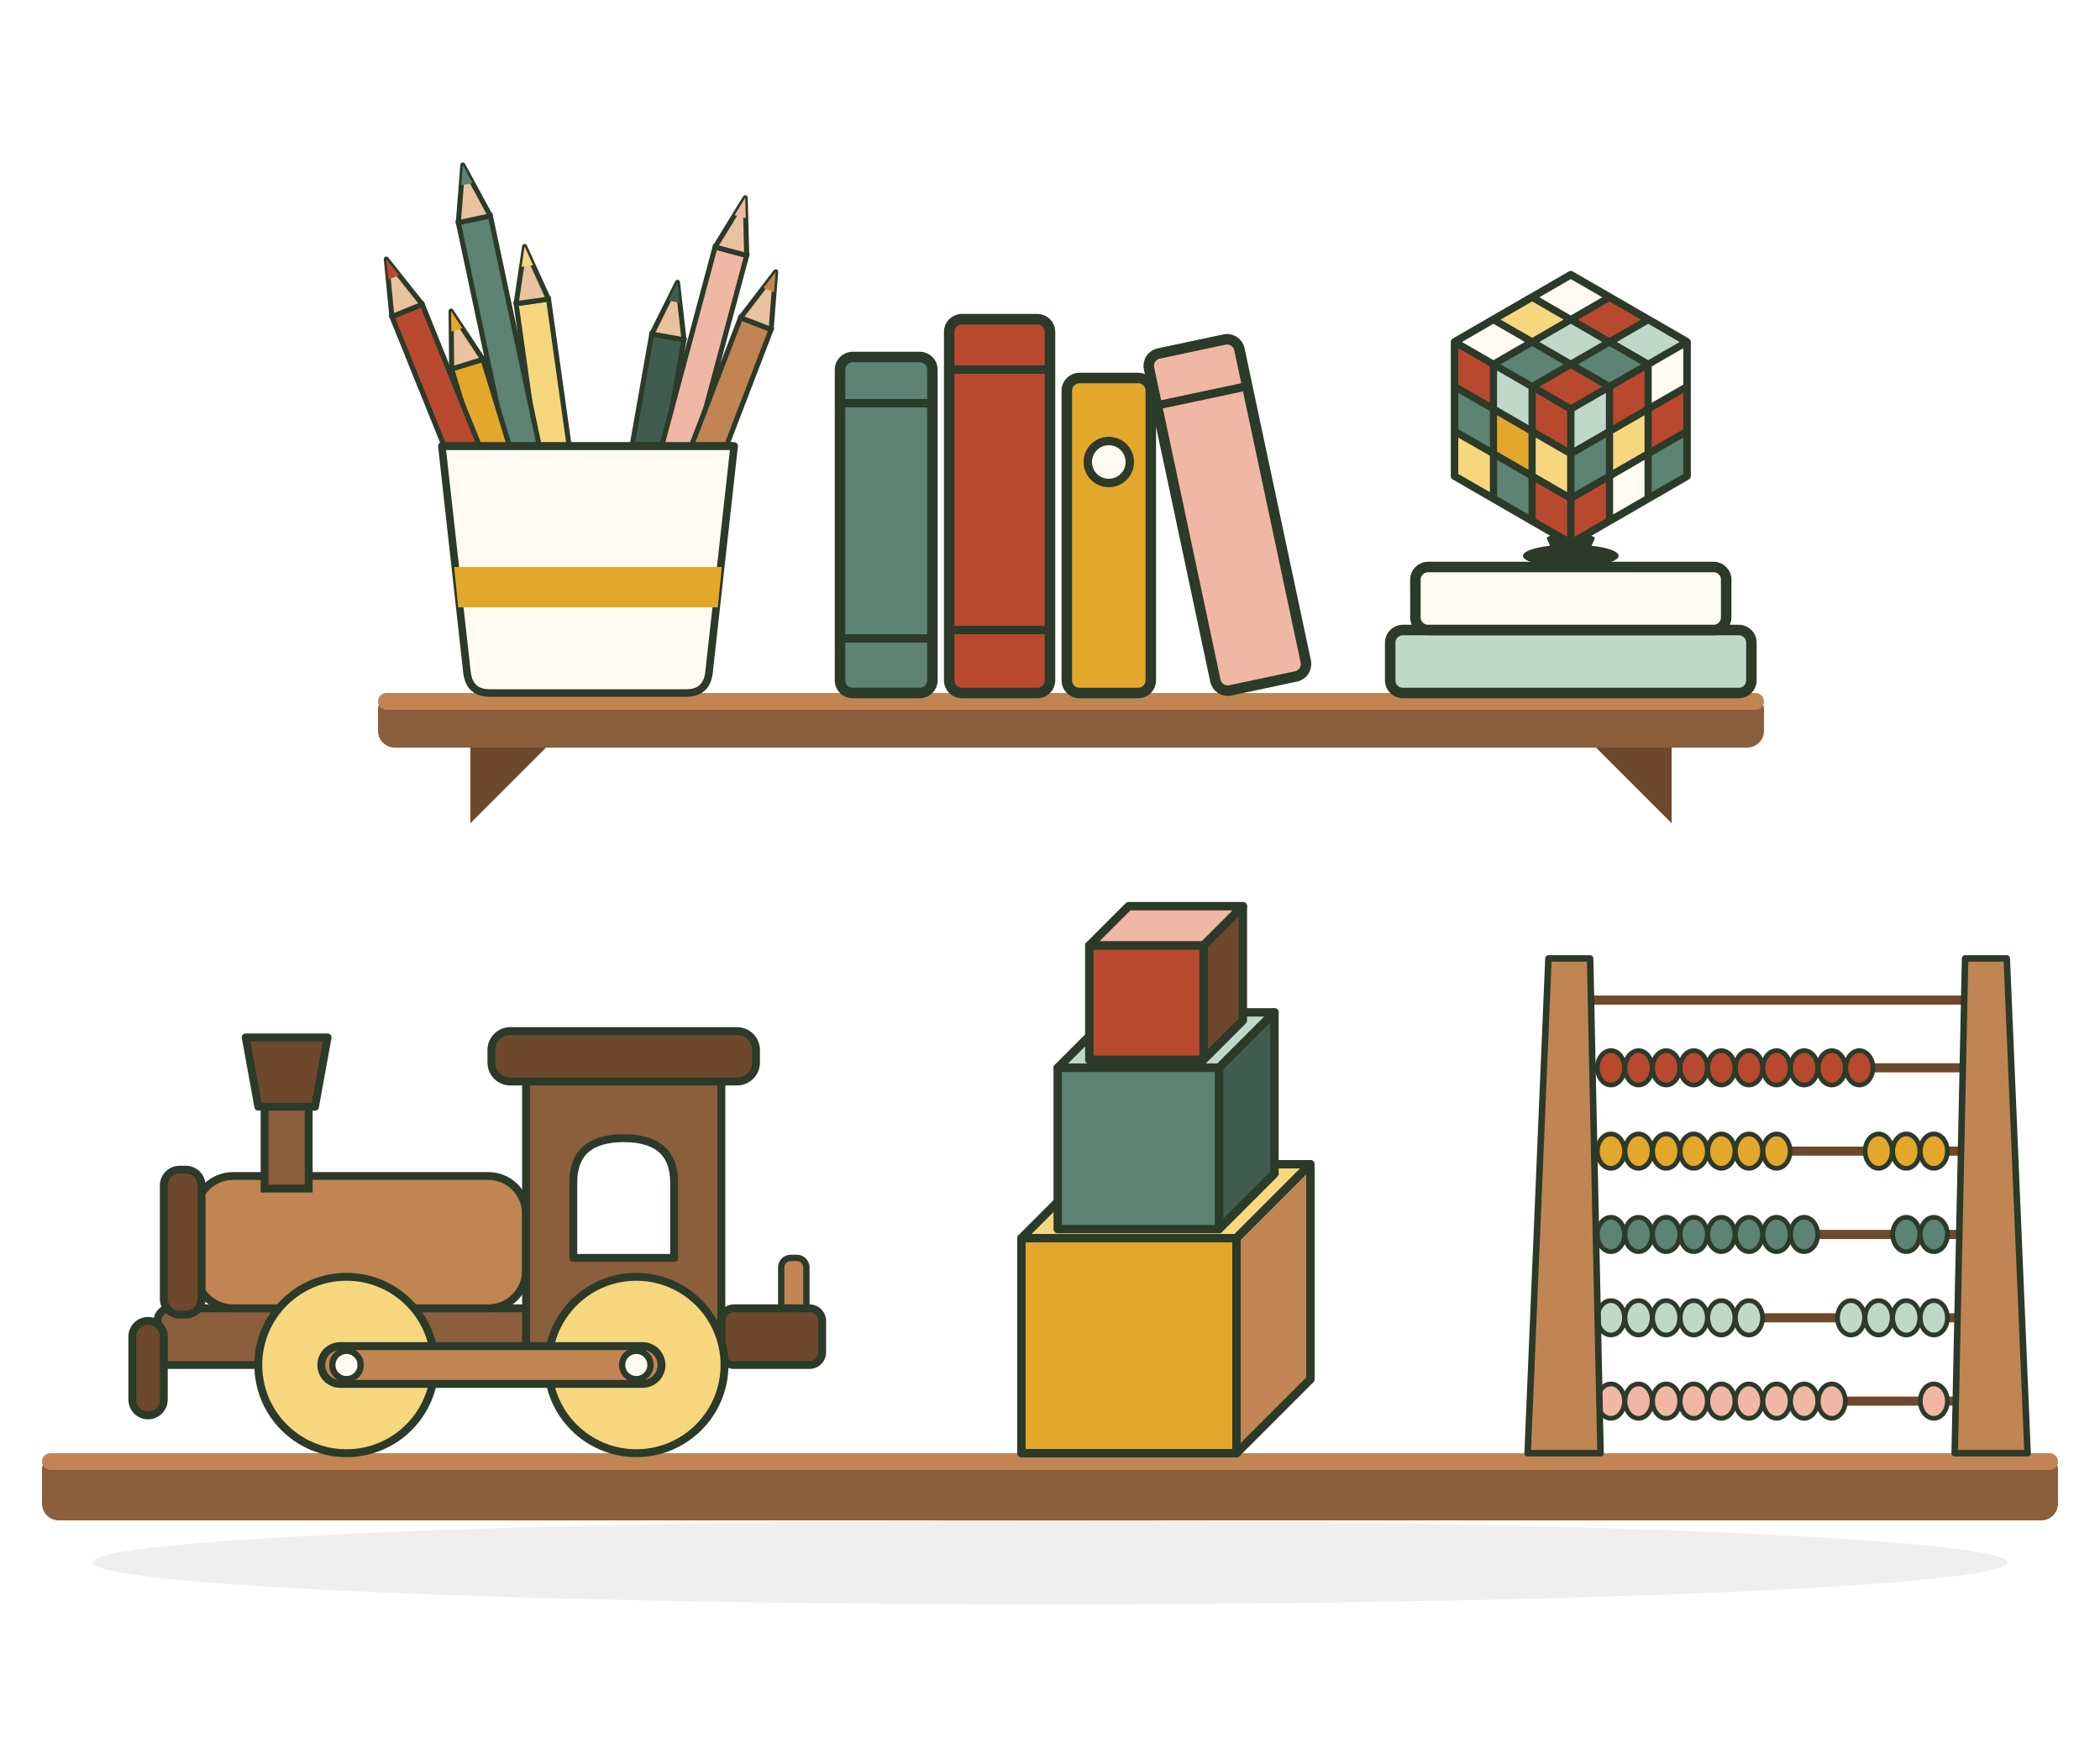
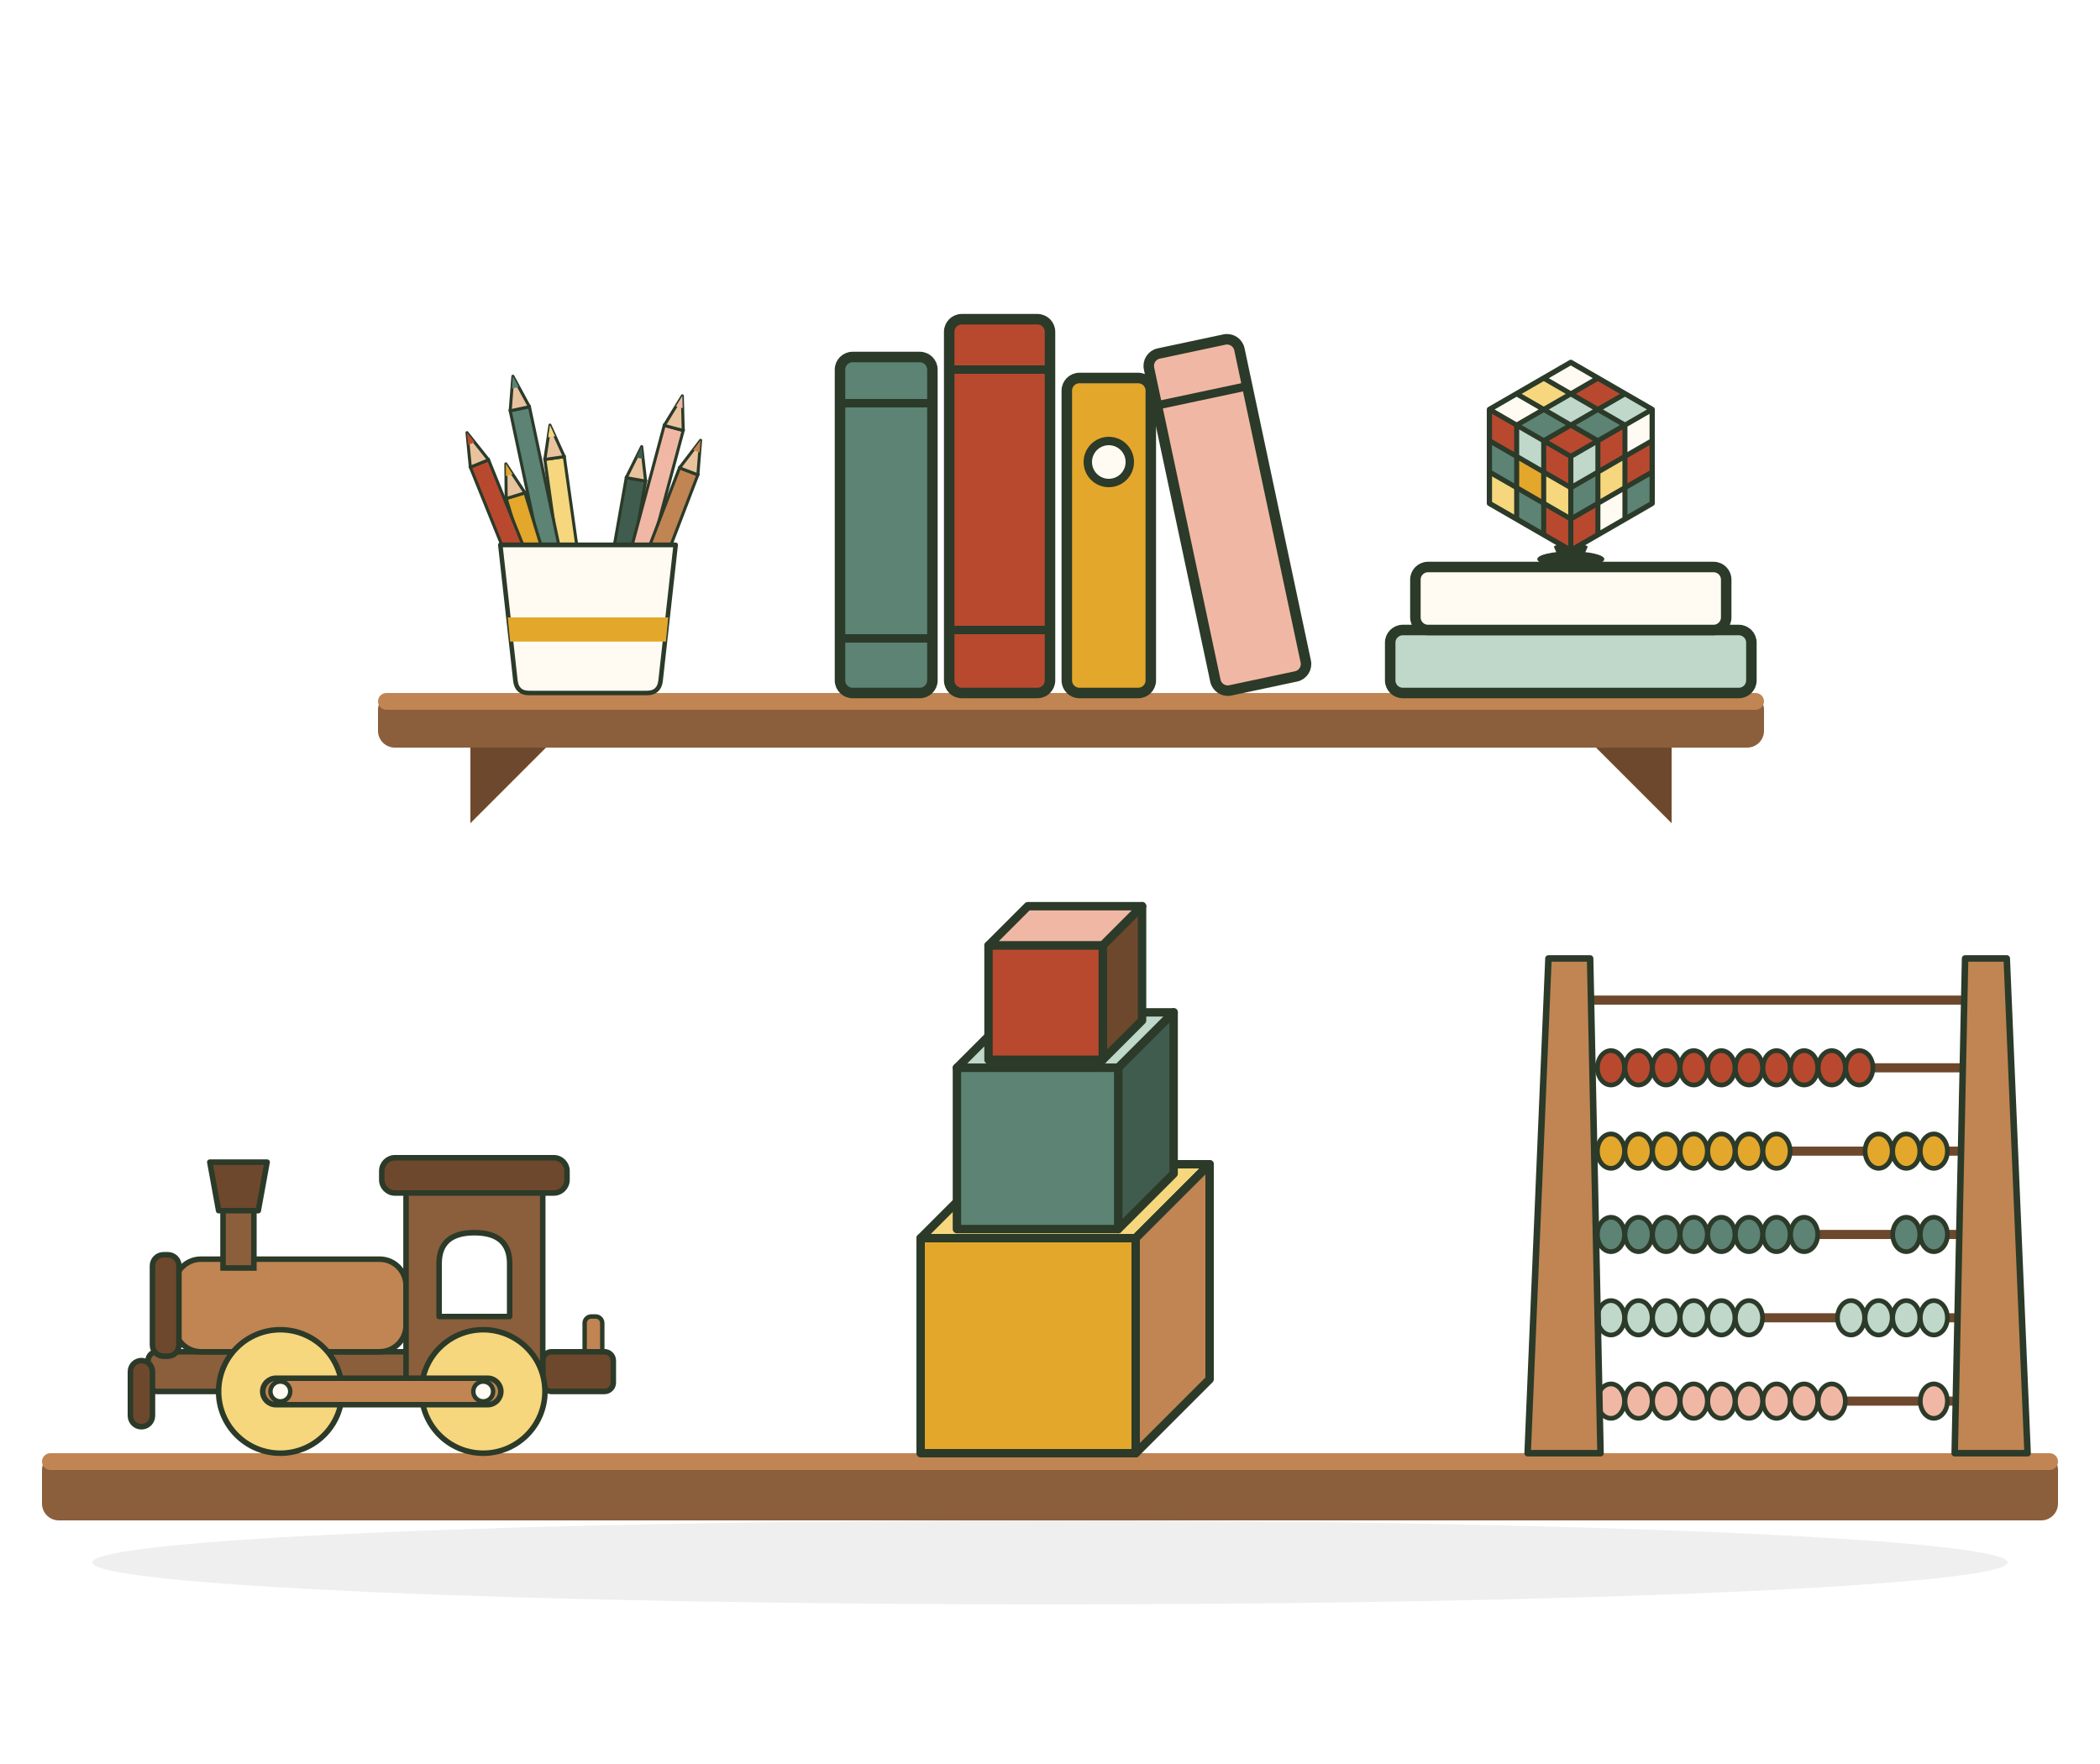
<svg xmlns="http://www.w3.org/2000/svg" viewBox="0 0 500 420">
  <ellipse cx="250" cy="372" rx="228" ry="10" fill="rgba(43,58,41,0.08)" />
  <rect x="90" y="165" width="330" height="13" rx="4" fill="#8B5E3C" />
  <rect x="90" y="165" width="330" height="4" rx="2" fill="#C08552" />
  <path d="M112 178 L112 196 L130 178 Z" fill="#6E482C" />
  <path d="M398 178 L398 196 L380 178 Z" fill="#6E482C" />
-   <g transform="translate(140 165) scale(0.6) translate(-80 -246)">
+   <g transform="translate(140 165) scale(0.36) translate(-80 -246)">
    <g transform="translate(57.9,90.6) rotate(-8)">
      <rect x="-6.5" y="0" width="13" height="110" fill="#F6D77E" stroke="#2B3A29" stroke-width="2" />
      <polygon points="-6.5,0 6.5,0 0,-22" fill="#E8C39E" stroke="#2B3A29" stroke-width="2" stroke-linejoin="round" />
      <polygon points="-2.3,-14.2 2.3,-14.2 0,-22" fill="#F6D77E" />
    </g>
    <g transform="translate(34.9,58) rotate(-12)">
      <rect x="-6.5" y="0" width="13" height="145" fill="#5C8374" stroke="#2B3A29" stroke-width="2" />
      <polygon points="-6.5,0 6.5,0 0,-22" fill="#E8C39E" stroke="#2B3A29" stroke-width="2" stroke-linejoin="round" />
      <polygon points="-2.3,-14.2 2.3,-14.2 0,-22" fill="#5C8374" />
    </g>
    <g transform="translate(32.1,115.5) rotate(-17)">
      <rect x="-6.5" y="0" width="13" height="88" fill="#E3A72B" stroke="#2B3A29" stroke-width="2" />
      <polygon points="-6.5,0 6.5,0 0,-22" fill="#E8C39E" stroke="#2B3A29" stroke-width="2" stroke-linejoin="round" />
      <polygon points="-2.3,-14.2 2.3,-14.2 0,-22" fill="#E3A72B" />
    </g>
    <g transform="translate(8.2,94.2) rotate(-22)">
      <rect x="-6.5" y="0" width="13" height="108" fill="#B8492F" stroke="#2B3A29" stroke-width="2" />
      <polygon points="-6.5,0 6.5,0 0,-22" fill="#E8C39E" stroke="#2B3A29" stroke-width="2" stroke-linejoin="round" />
      <polygon points="-2.3,-14.2 2.3,-14.2 0,-22" fill="#B8492F" />
    </g>
    <g transform="translate(111.7,104.7) rotate(10)">
      <rect x="-6.5" y="0" width="13" height="98" fill="#3F5C4E" stroke="#2B3A29" stroke-width="2" />
      <polygon points="-6.5,0 6.5,0 0,-22" fill="#E8C39E" stroke="#2B3A29" stroke-width="2" stroke-linejoin="round" />
      <polygon points="-2.3,-14.2 2.3,-14.2 0,-22" fill="#3F5C4E" />
    </g>
    <g transform="translate(136.7,70.7) rotate(15)">
      <rect x="-6.5" y="0" width="13" height="132" fill="#F0B8A4" stroke="#2B3A29" stroke-width="2" />
      <polygon points="-6.5,0 6.5,0 0,-22" fill="#E8C39E" stroke="#2B3A29" stroke-width="2" stroke-linejoin="round" />
      <polygon points="-2.3,-14.2 2.3,-14.2 0,-22" fill="#F0B8A4" />
    </g>
    <g transform="translate(146.6,99.4) rotate(21)">
      <rect x="-6.5" y="0" width="13" height="106" fill="#C08552" stroke="#2B3A29" stroke-width="2" />
      <polygon points="-6.5,0 6.5,0 0,-22" fill="#E8C39E" stroke="#2B3A29" stroke-width="2" stroke-linejoin="round" />
      <polygon points="-2.3,-14.2 2.3,-14.2 0,-22" fill="#C08552" />
    </g>
    <path d="M22 148 L138 148 L128 238 Q127 246 119 246 L41 246 Q33 246 32 238 Z" fill="#FFFBF2" stroke="#2B3A29" stroke-width="3" stroke-linejoin="round" />
    <path d="M26.9 196 L133.1 196 L131.5 212 L28.5 212 Z" fill="#E3A72B" />
    <line x1="22" y1="148" x2="138" y2="148" stroke="#2B3A29" stroke-width="3" />
  </g>
  <g transform="translate(85 0)">
    <rect x="115" y="85" width="22" height="80" rx="3" fill="#5C8374" stroke="#2B3A29" stroke-width="2.5" />
    <line x1="115" y1="96" x2="137" y2="96" stroke="#2B3A29" stroke-width="2" />
    <line x1="115" y1="152" x2="137" y2="152" stroke="#2B3A29" stroke-width="2" />
    <rect x="141" y="76" width="24" height="89" rx="3" fill="#B8492F" stroke="#2B3A29" stroke-width="2.5" />
    <line x1="141" y1="88" x2="165" y2="88" stroke="#2B3A29" stroke-width="2" />
    <line x1="141" y1="150" x2="165" y2="150" stroke="#2B3A29" stroke-width="2" />
    <rect x="169" y="90" width="20" height="75" rx="3" fill="#E3A72B" stroke="#2B3A29" stroke-width="2.5" />
    <circle cx="179" cy="110" r="5" fill="#FFFBF2" stroke="#2B3A29" stroke-width="2" />
    <g transform="translate(205,165) rotate(-12)">
      <rect x="0" y="-82" width="22" height="82" rx="3" fill="#F0B8A4" stroke="#2B3A29" stroke-width="2.5" />
      <line x1="0" y1="-70" x2="22" y2="-70" stroke="#2B3A29" stroke-width="2" />
    </g>
    <rect x="246" y="150" width="86" height="15" rx="3" fill="#BFD8C9" stroke="#2B3A29" stroke-width="2.5" />
    <rect x="252" y="135" width="74" height="15" rx="3" fill="#FFFBF2" stroke="#2B3A29" stroke-width="2.5" />
  </g>
-   <g transform="translate(374 135) scale(0.38) translate(-150 -223)">
+   <g transform="translate(374 135) scale(0.266) translate(-150 -223)">
    <ellipse cx="150" cy="216" rx="30" ry="7" fill="#2B3A29" />
    <path d="M136 205 Q150 199 164 205 L160 214 Q150 218 140 214 Z" fill="#2B3A29" stroke="#2B3A29" stroke-width="2" stroke-linejoin="round" />
    <polygon points="150.0,40.0 222.7,82.0 222.7,166.0 150.0,208.0 77.3,166.0 77.3,82.0" fill="#2B3A29" stroke="#2B3A29" stroke-width="5" stroke-linejoin="round" />
    <polygon points="150.0,42.6 169.7,54.0 150.0,65.4 130.3,54.0" fill="#FFFBF2" />
    <polygon points="174.2,56.6 194.0,68.0 174.2,79.4 154.5,68.0" fill="#B8492F" />
    <polygon points="198.5,70.6 218.2,82.0 198.5,93.4 178.8,82.0" fill="#BFD8C9" />
    <polygon points="125.8,56.6 145.5,68.0 125.8,79.4 106.0,68.0" fill="#F6D77E" />
    <polygon points="150.0,70.6 169.7,82.0 150.0,93.4 130.3,82.0" fill="#BFD8C9" />
    <polygon points="174.2,84.6 194.0,96.0 174.2,107.4 154.5,96.0" fill="#5C8374" />
    <polygon points="101.5,70.6 121.2,82.0 101.5,93.4 81.8,82.0" fill="#FFFBF2" />
    <polygon points="125.8,84.6 145.5,96.0 125.8,107.4 106.0,96.0" fill="#5C8374" />
    <polygon points="150.0,98.6 169.7,110.0 150.0,121.4 130.3,110.0" fill="#B8492F" />
    <polygon points="79.5,85.9 99.3,97.3 99.3,120.1 79.5,108.7" fill="#B8492F" />
    <polygon points="103.8,99.9 123.5,111.3 123.5,134.1 103.8,122.7" fill="#BFD8C9" />
    <polygon points="128.0,113.9 147.7,125.3 147.7,148.1 128.0,136.7" fill="#B8492F" />
    <polygon points="79.5,113.9 99.3,125.3 99.3,148.1 79.5,136.7" fill="#5C8374" />
    <polygon points="103.8,127.9 123.5,139.3 123.5,162.1 103.8,150.7" fill="#E3A72B" />
    <polygon points="128.0,141.9 147.7,153.3 147.7,176.1 128.0,164.7" fill="#F6D77E" />
    <polygon points="79.5,141.9 99.3,153.3 99.3,176.1 79.5,164.7" fill="#F6D77E" />
    <polygon points="103.8,155.9 123.5,167.3 123.5,190.1 103.8,178.7" fill="#5C8374" />
    <polygon points="128.0,169.9 147.7,181.3 147.7,204.1 128.0,192.7" fill="#B8492F" />
    <polygon points="152.3,125.3 172.0,113.9 172.0,136.7 152.3,148.1" fill="#BFD8C9" />
    <polygon points="176.5,111.3 196.2,99.9 196.2,122.7 176.5,134.1" fill="#B8492F" />
    <polygon points="200.7,97.3 220.5,85.9 220.5,108.7 200.7,120.1" fill="#FFFBF2" />
    <polygon points="152.3,153.3 172.0,141.9 172.0,164.7 152.3,176.1" fill="#5C8374" />
    <polygon points="176.5,139.3 196.2,127.9 196.2,150.7 176.5,162.1" fill="#F6D77E" />
    <polygon points="200.7,125.3 220.5,113.9 220.5,136.7 200.7,148.1" fill="#B8492F" />
    <polygon points="152.3,181.3 172.0,169.9 172.0,192.7 152.3,204.1" fill="#B8492F" />
    <polygon points="176.5,167.3 196.2,155.9 196.2,178.7 176.5,190.1" fill="#FFFBF2" />
    <polygon points="200.7,153.3 220.5,141.9 220.5,164.7 200.7,176.1" fill="#5C8374" />
  </g>
  <rect x="10" y="346" width="480" height="16" rx="4" fill="#8B5E3C" />
  <rect x="10" y="346" width="480" height="4" rx="2" fill="#C08552" />
-   <g transform="translate(30 346) scale(0.75) translate(-8 -150)">
+   <g transform="translate(30 346) scale(0.525) translate(-8 -150)">
    <rect x="18" y="104" width="180" height="18" rx="4" fill="#8B5E3C" stroke="#2B3A29" stroke-width="2.5" />
    <rect x="216" y="88" width="8" height="18" rx="3" fill="#C08552" stroke="#2B3A29" stroke-width="2" />
    <rect x="197" y="104" width="32" height="18" rx="4" fill="#6E482C" stroke="#2B3A29" stroke-width="2.5" />
    <rect x="10" y="108" width="10" height="30" rx="5" fill="#6E482C" stroke="#2B3A29" stroke-width="2.5" />
    <rect x="30" y="62" width="105" height="42" rx="12" fill="#C08552" stroke="#2B3A29" stroke-width="2.5" />
    <rect x="20" y="60" width="12" height="46" rx="5" fill="#6E482C" stroke="#2B3A29" stroke-width="2.5" />
    <rect x="52" y="38" width="14" height="28" fill="#8B5E3C" stroke="#2B3A29" stroke-width="2.5" />
    <path d="M46 18 L72 18 L68 40 L50 40 Z" fill="#6E482C" stroke="#2B3A29" stroke-width="2.5" stroke-linejoin="round" />
    <path d="M135 28 H197 V122 H135 Z M150 88 V64 Q150 50 166 50 Q182 50 182 64 V88 Z" fill="#8B5E3C" fill-rule="evenodd" stroke="#2B3A29" stroke-width="2.5" stroke-linejoin="round" />
    <rect x="124" y="16" width="84" height="16" rx="6" fill="#6E482C" stroke="#2B3A29" stroke-width="2.5" />
    <circle cx="78" cy="122" r="28" fill="#F6D77E" stroke="#2B3A29" stroke-width="2.5" />
    <circle cx="170" cy="122" r="28" fill="#F6D77E" stroke="#2B3A29" stroke-width="2.5" />
    <rect x="70" y="116" width="108" height="12" rx="6" fill="#C08552" stroke="#2B3A29" stroke-width="2.5" />
    <circle cx="78" cy="122" r="4.5" fill="#FFFBF2" stroke="#2B3A29" stroke-width="2" />
    <circle cx="170" cy="122" r="4.5" fill="#FFFBF2" stroke="#2B3A29" stroke-width="2" />
  </g>
-   <g transform="translate(272 346) scale(0.8) translate(-76 -194)">
+   <g transform="translate(248 346) scale(0.8) translate(-76 -194)">
    <g>
      <polygon points="40,130 104,130 126,108 62,108" fill="#F6D77E" stroke="#2B3A29" stroke-width="2.5" stroke-linejoin="round" />
      <polygon points="104,130 126,108 126,172 104,194" fill="#C08552" stroke="#2B3A29" stroke-width="2.5" stroke-linejoin="round" />
      <rect x="40" y="130" width="64" height="64" fill="#E3A72B" stroke="#2B3A29" stroke-width="2.5" stroke-linejoin="round" />
    </g>
    <g>
      <polygon points="50.8,79.3 98.8,79.3 115.3,62.8 67.3,62.8" fill="#BFD8C9" stroke="#2B3A29" stroke-width="2.5" stroke-linejoin="round" />
      <polygon points="98.8,79.3 115.3,62.8 115.3,110.8 98.8,127.3" fill="#3F5C4E" stroke="#2B3A29" stroke-width="2.5" stroke-linejoin="round" />
      <rect x="50.8" y="79.3" width="48" height="48" fill="#5C8374" stroke="#2B3A29" stroke-width="2.5" stroke-linejoin="round" />
    </g>
    <g>
      <polygon points="60.2,42.9 94.2,42.9 105.9,31.2 71.9,31.2" fill="#F0B8A4" stroke="#2B3A29" stroke-width="2.5" stroke-linejoin="round" />
      <polygon points="94.2,42.9 105.9,31.2 105.9,65.2 94.2,76.9" fill="#6E482C" stroke="#2B3A29" stroke-width="2.5" stroke-linejoin="round" />
      <rect x="60.2" y="42.9" width="34" height="34" fill="#B8492F" stroke="#2B3A29" stroke-width="2.5" stroke-linejoin="round" />
    </g>
  </g>
  <g transform="translate(360 346) scale(0.62) translate(-8 -206)">
    <line x1="34" y1="32" x2="186" y2="32" stroke="#6E482C" stroke-width="3.5" />
    <line x1="36" y1="58" x2="184" y2="58" stroke="#6E482C" stroke-width="3.5" />
    <line x1="36" y1="90" x2="184" y2="90" stroke="#6E482C" stroke-width="3.5" />
    <line x1="36" y1="122" x2="184" y2="122" stroke="#6E482C" stroke-width="3.5" />
    <line x1="36" y1="154" x2="184" y2="154" stroke="#6E482C" stroke-width="3.5" />
    <line x1="36" y1="186" x2="184" y2="186" stroke="#6E482C" stroke-width="3.5" />
    <ellipse cx="46.0" cy="58" rx="5.2" ry="6.6" fill="#B8492F" stroke="#2B3A29" stroke-width="1.8" />
    <ellipse cx="56.6" cy="58" rx="5.2" ry="6.6" fill="#B8492F" stroke="#2B3A29" stroke-width="1.8" />
    <ellipse cx="67.2" cy="58" rx="5.2" ry="6.6" fill="#B8492F" stroke="#2B3A29" stroke-width="1.8" />
    <ellipse cx="77.8" cy="58" rx="5.2" ry="6.6" fill="#B8492F" stroke="#2B3A29" stroke-width="1.8" />
    <ellipse cx="88.4" cy="58" rx="5.2" ry="6.6" fill="#B8492F" stroke="#2B3A29" stroke-width="1.8" />
    <ellipse cx="99.0" cy="58" rx="5.2" ry="6.6" fill="#B8492F" stroke="#2B3A29" stroke-width="1.8" />
    <ellipse cx="109.6" cy="58" rx="5.2" ry="6.6" fill="#B8492F" stroke="#2B3A29" stroke-width="1.8" />
    <ellipse cx="120.2" cy="58" rx="5.2" ry="6.6" fill="#B8492F" stroke="#2B3A29" stroke-width="1.8" />
    <ellipse cx="130.8" cy="58" rx="5.2" ry="6.6" fill="#B8492F" stroke="#2B3A29" stroke-width="1.8" />
    <ellipse cx="141.4" cy="58" rx="5.2" ry="6.6" fill="#B8492F" stroke="#2B3A29" stroke-width="1.8" />
    <ellipse cx="46.0" cy="90" rx="5.2" ry="6.6" fill="#E3A72B" stroke="#2B3A29" stroke-width="1.8" />
    <ellipse cx="56.6" cy="90" rx="5.2" ry="6.6" fill="#E3A72B" stroke="#2B3A29" stroke-width="1.8" />
    <ellipse cx="67.2" cy="90" rx="5.2" ry="6.6" fill="#E3A72B" stroke="#2B3A29" stroke-width="1.8" />
    <ellipse cx="77.8" cy="90" rx="5.2" ry="6.6" fill="#E3A72B" stroke="#2B3A29" stroke-width="1.8" />
    <ellipse cx="88.4" cy="90" rx="5.2" ry="6.6" fill="#E3A72B" stroke="#2B3A29" stroke-width="1.8" />
    <ellipse cx="99.0" cy="90" rx="5.2" ry="6.6" fill="#E3A72B" stroke="#2B3A29" stroke-width="1.8" />
    <ellipse cx="109.6" cy="90" rx="5.2" ry="6.6" fill="#E3A72B" stroke="#2B3A29" stroke-width="1.8" />
    <ellipse cx="170.0" cy="90" rx="5.2" ry="6.6" fill="#E3A72B" stroke="#2B3A29" stroke-width="1.8" />
    <ellipse cx="159.4" cy="90" rx="5.2" ry="6.6" fill="#E3A72B" stroke="#2B3A29" stroke-width="1.8" />
    <ellipse cx="148.8" cy="90" rx="5.2" ry="6.6" fill="#E3A72B" stroke="#2B3A29" stroke-width="1.8" />
    <ellipse cx="46.0" cy="122" rx="5.2" ry="6.6" fill="#5C8374" stroke="#2B3A29" stroke-width="1.8" />
    <ellipse cx="56.6" cy="122" rx="5.2" ry="6.6" fill="#5C8374" stroke="#2B3A29" stroke-width="1.8" />
    <ellipse cx="67.2" cy="122" rx="5.2" ry="6.6" fill="#5C8374" stroke="#2B3A29" stroke-width="1.8" />
    <ellipse cx="77.8" cy="122" rx="5.2" ry="6.6" fill="#5C8374" stroke="#2B3A29" stroke-width="1.8" />
    <ellipse cx="88.4" cy="122" rx="5.2" ry="6.6" fill="#5C8374" stroke="#2B3A29" stroke-width="1.8" />
    <ellipse cx="99.0" cy="122" rx="5.2" ry="6.6" fill="#5C8374" stroke="#2B3A29" stroke-width="1.8" />
    <ellipse cx="109.6" cy="122" rx="5.2" ry="6.6" fill="#5C8374" stroke="#2B3A29" stroke-width="1.8" />
    <ellipse cx="120.2" cy="122" rx="5.2" ry="6.6" fill="#5C8374" stroke="#2B3A29" stroke-width="1.8" />
    <ellipse cx="170.0" cy="122" rx="5.2" ry="6.6" fill="#5C8374" stroke="#2B3A29" stroke-width="1.8" />
    <ellipse cx="159.4" cy="122" rx="5.2" ry="6.6" fill="#5C8374" stroke="#2B3A29" stroke-width="1.8" />
    <ellipse cx="46.0" cy="154" rx="5.2" ry="6.6" fill="#BFD8C9" stroke="#2B3A29" stroke-width="1.8" />
    <ellipse cx="56.6" cy="154" rx="5.2" ry="6.6" fill="#BFD8C9" stroke="#2B3A29" stroke-width="1.8" />
    <ellipse cx="67.2" cy="154" rx="5.2" ry="6.6" fill="#BFD8C9" stroke="#2B3A29" stroke-width="1.8" />
    <ellipse cx="77.8" cy="154" rx="5.2" ry="6.6" fill="#BFD8C9" stroke="#2B3A29" stroke-width="1.8" />
    <ellipse cx="88.4" cy="154" rx="5.2" ry="6.6" fill="#BFD8C9" stroke="#2B3A29" stroke-width="1.8" />
    <ellipse cx="99.0" cy="154" rx="5.2" ry="6.6" fill="#BFD8C9" stroke="#2B3A29" stroke-width="1.8" />
    <ellipse cx="170.0" cy="154" rx="5.2" ry="6.6" fill="#BFD8C9" stroke="#2B3A29" stroke-width="1.8" />
    <ellipse cx="159.4" cy="154" rx="5.2" ry="6.6" fill="#BFD8C9" stroke="#2B3A29" stroke-width="1.8" />
    <ellipse cx="148.8" cy="154" rx="5.2" ry="6.6" fill="#BFD8C9" stroke="#2B3A29" stroke-width="1.8" />
    <ellipse cx="138.2" cy="154" rx="5.2" ry="6.6" fill="#BFD8C9" stroke="#2B3A29" stroke-width="1.8" />
    <ellipse cx="46.0" cy="186" rx="5.2" ry="6.6" fill="#F0B8A4" stroke="#2B3A29" stroke-width="1.8" />
    <ellipse cx="56.6" cy="186" rx="5.2" ry="6.6" fill="#F0B8A4" stroke="#2B3A29" stroke-width="1.8" />
    <ellipse cx="67.2" cy="186" rx="5.2" ry="6.6" fill="#F0B8A4" stroke="#2B3A29" stroke-width="1.8" />
    <ellipse cx="77.8" cy="186" rx="5.2" ry="6.6" fill="#F0B8A4" stroke="#2B3A29" stroke-width="1.8" />
    <ellipse cx="88.4" cy="186" rx="5.2" ry="6.6" fill="#F0B8A4" stroke="#2B3A29" stroke-width="1.8" />
    <ellipse cx="99.0" cy="186" rx="5.2" ry="6.6" fill="#F0B8A4" stroke="#2B3A29" stroke-width="1.8" />
    <ellipse cx="109.6" cy="186" rx="5.2" ry="6.6" fill="#F0B8A4" stroke="#2B3A29" stroke-width="1.8" />
    <ellipse cx="120.2" cy="186" rx="5.2" ry="6.6" fill="#F0B8A4" stroke="#2B3A29" stroke-width="1.8" />
    <ellipse cx="130.8" cy="186" rx="5.2" ry="6.6" fill="#F0B8A4" stroke="#2B3A29" stroke-width="1.8" />
    <ellipse cx="170.0" cy="186" rx="5.2" ry="6.6" fill="#F0B8A4" stroke="#2B3A29" stroke-width="1.8" />
    <path d="M22 16 L38 16 L42 206 L14 206 Z" fill="#C08552" stroke="#2B3A29" stroke-width="2.5" stroke-linejoin="round" />
    <path d="M182 16 L198 16 L206 206 L178 206 Z" fill="#C08552" stroke="#2B3A29" stroke-width="2.5" stroke-linejoin="round" />
  </g>
</svg>
